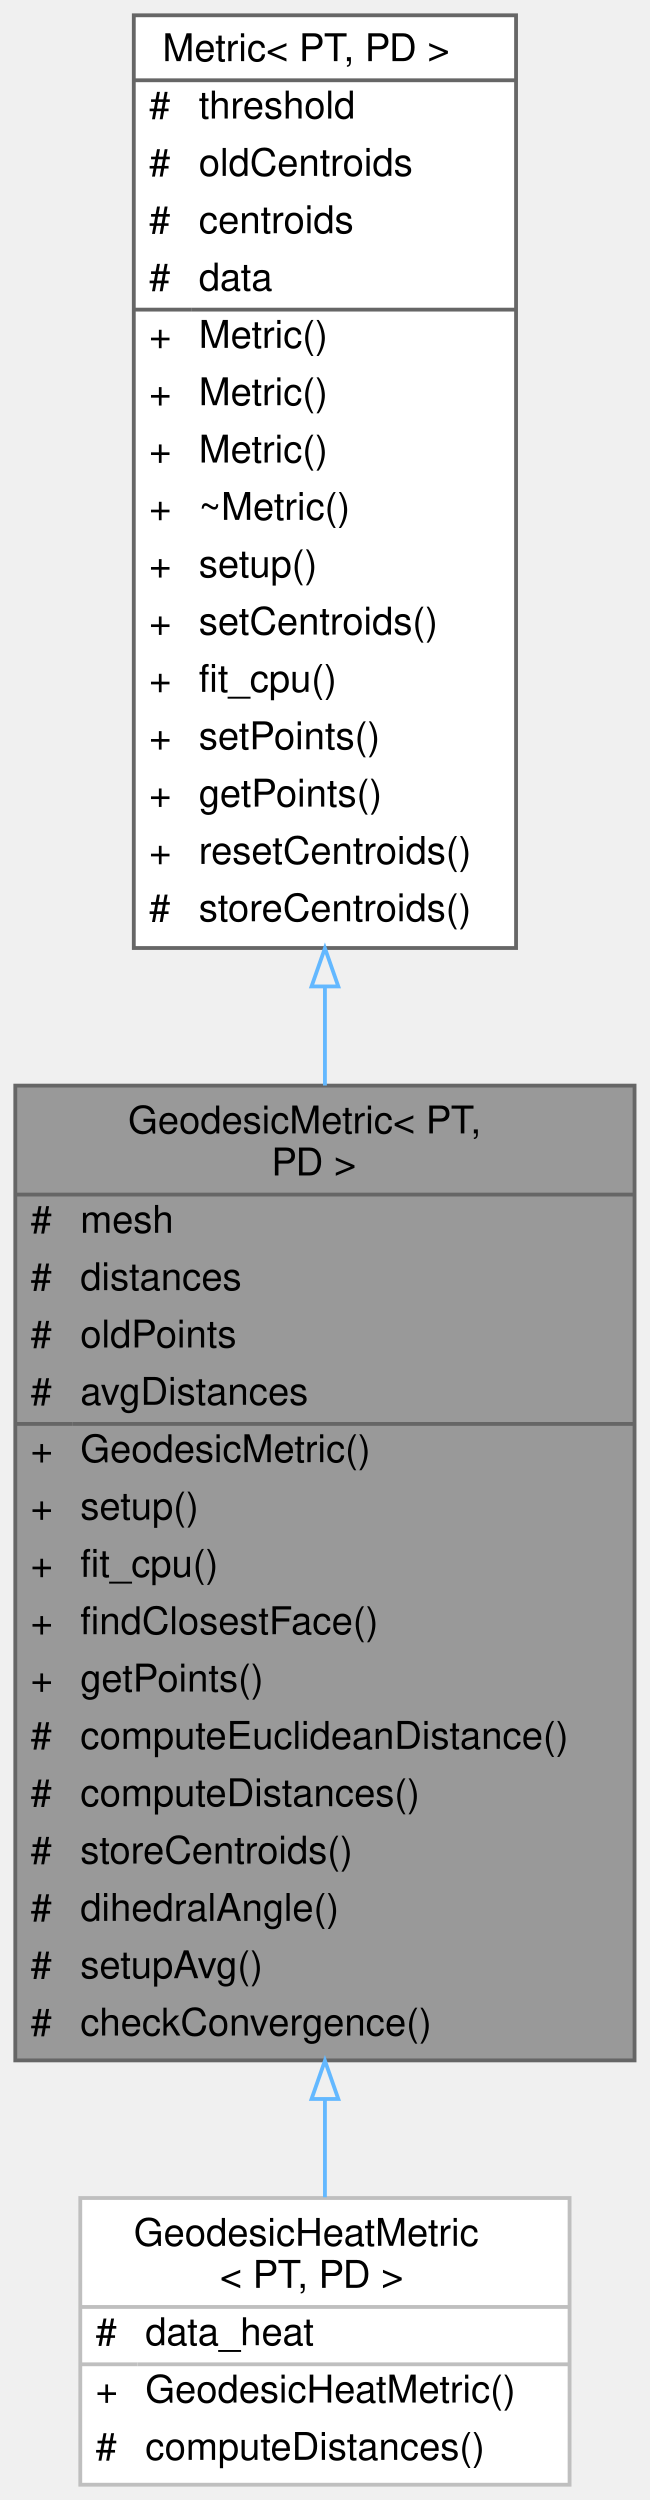
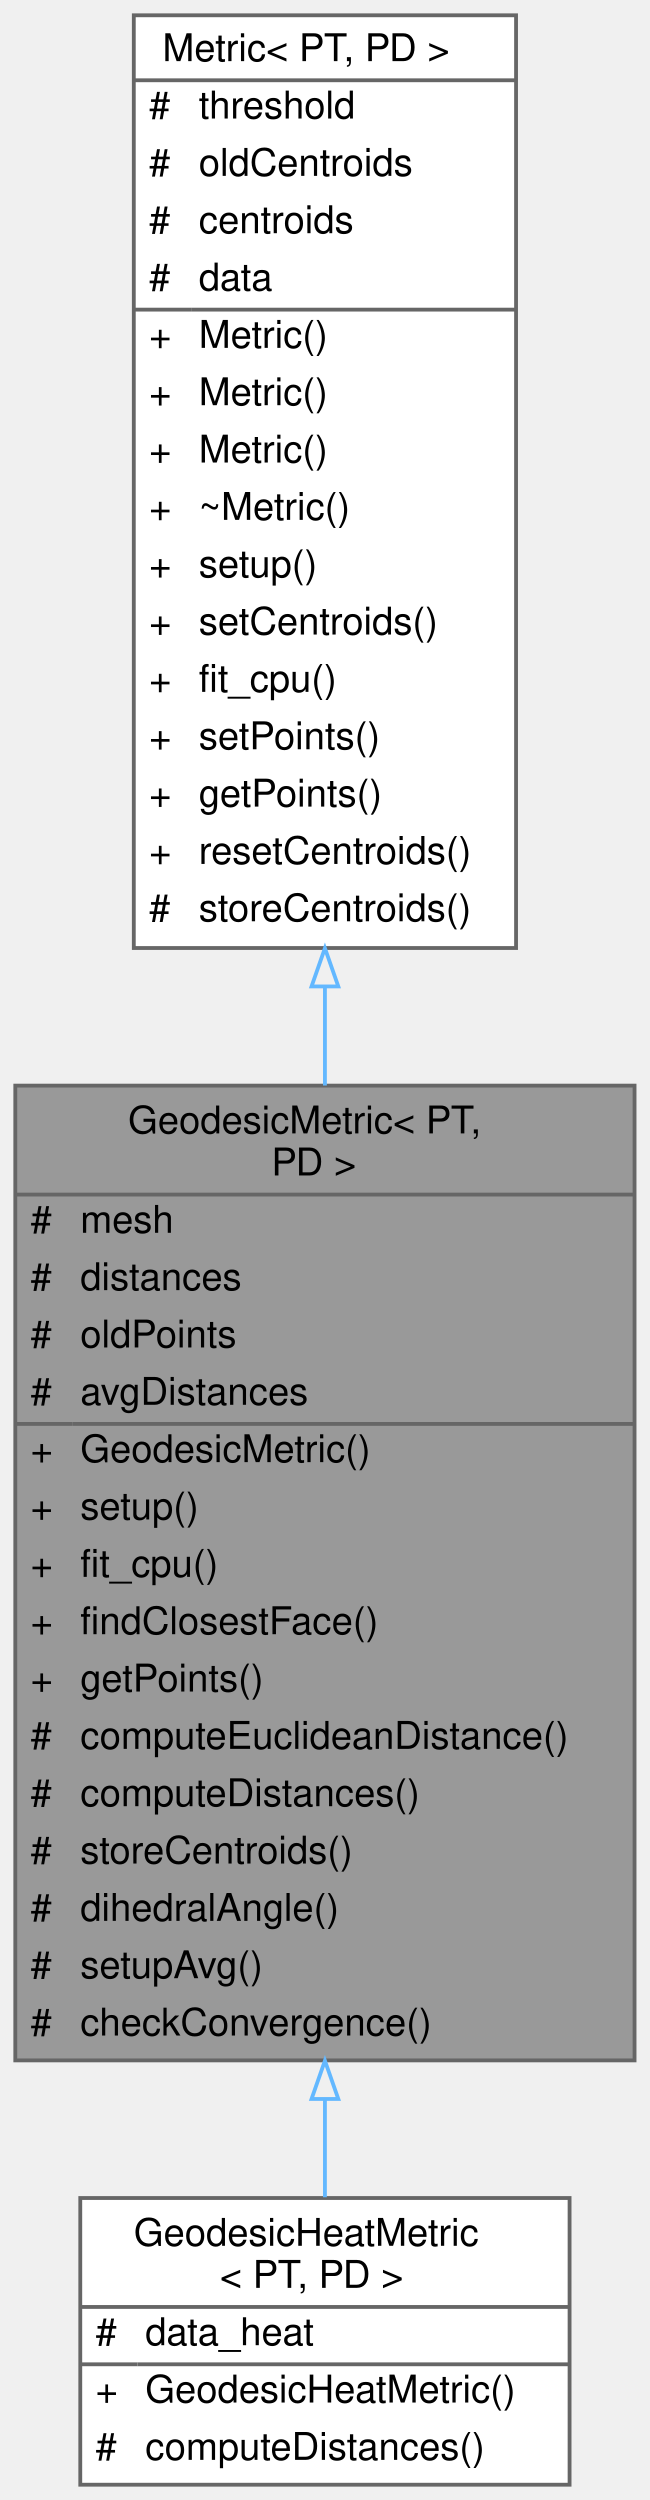
<svg xmlns="http://www.w3.org/2000/svg" xmlns:xlink="http://www.w3.org/1999/xlink" width="170pt" height="654pt" viewBox="0.00 0.00 170.00 654.00">
  <g id="graph0" class="graph" transform="scale(1 1) rotate(0) translate(4 650)">
    <g id="Node000001" class="node">
      <g id="a_Node000001">
-         <a xlink:title=" ">
+         <a xlink:title="A class for computing geodesic distances on a mesh with Dijkstra's algorithm.">
          <polygon fill="#999999" stroke="transparent" points="162,-366 0,-366 0,-111 162,-111 162,-366" />
          <text text-anchor="start" x="29.5" y="-353.5" font-family="Helvetica,sans-Serif" font-size="10.00">GeodesicMetric&lt; PT,</text>
          <text text-anchor="start" x="67" y="-342.5" font-family="Helvetica,sans-Serif" font-size="10.00"> PD &gt;</text>
          <text text-anchor="start" x="4" y="-327.5" font-family="Helvetica,sans-Serif" font-size="10.00">#</text>
          <text text-anchor="start" x="17" y="-327.5" font-family="Helvetica,sans-Serif" font-size="10.00">mesh</text>
          <text text-anchor="start" x="4" y="-312.5" font-family="Helvetica,sans-Serif" font-size="10.00">#</text>
          <text text-anchor="start" x="17" y="-312.5" font-family="Helvetica,sans-Serif" font-size="10.00">distances</text>
          <text text-anchor="start" x="4" y="-297.5" font-family="Helvetica,sans-Serif" font-size="10.00">#</text>
          <text text-anchor="start" x="17" y="-297.5" font-family="Helvetica,sans-Serif" font-size="10.00">oldPoints</text>
          <text text-anchor="start" x="4" y="-282.5" font-family="Helvetica,sans-Serif" font-size="10.00">#</text>
          <text text-anchor="start" x="17" y="-282.5" font-family="Helvetica,sans-Serif" font-size="10.00">avgDistances</text>
          <text text-anchor="start" x="4" y="-267.5" font-family="Helvetica,sans-Serif" font-size="10.00">+</text>
          <text text-anchor="start" x="17" y="-267.5" font-family="Helvetica,sans-Serif" font-size="10.00">GeodesicMetric()</text>
          <text text-anchor="start" x="4" y="-252.5" font-family="Helvetica,sans-Serif" font-size="10.00">+</text>
          <text text-anchor="start" x="17" y="-252.5" font-family="Helvetica,sans-Serif" font-size="10.00">setup()</text>
          <text text-anchor="start" x="4" y="-237.5" font-family="Helvetica,sans-Serif" font-size="10.00">+</text>
          <text text-anchor="start" x="17" y="-237.5" font-family="Helvetica,sans-Serif" font-size="10.00">fit_cpu()</text>
          <text text-anchor="start" x="4" y="-222.5" font-family="Helvetica,sans-Serif" font-size="10.00">+</text>
          <text text-anchor="start" x="17" y="-222.5" font-family="Helvetica,sans-Serif" font-size="10.00">findClosestFace()</text>
          <text text-anchor="start" x="4" y="-207.5" font-family="Helvetica,sans-Serif" font-size="10.00">+</text>
          <text text-anchor="start" x="17" y="-207.5" font-family="Helvetica,sans-Serif" font-size="10.00">getPoints()</text>
          <text text-anchor="start" x="4" y="-192.5" font-family="Helvetica,sans-Serif" font-size="10.00">#</text>
          <text text-anchor="start" x="17" y="-192.5" font-family="Helvetica,sans-Serif" font-size="10.00">computeEuclideanDistance()</text>
          <text text-anchor="start" x="4" y="-177.5" font-family="Helvetica,sans-Serif" font-size="10.00">#</text>
          <text text-anchor="start" x="17" y="-177.5" font-family="Helvetica,sans-Serif" font-size="10.00">computeDistances()</text>
          <text text-anchor="start" x="4" y="-162.5" font-family="Helvetica,sans-Serif" font-size="10.00">#</text>
          <text text-anchor="start" x="17" y="-162.5" font-family="Helvetica,sans-Serif" font-size="10.00">storeCentroids()</text>
          <text text-anchor="start" x="4" y="-147.5" font-family="Helvetica,sans-Serif" font-size="10.00">#</text>
          <text text-anchor="start" x="17" y="-147.5" font-family="Helvetica,sans-Serif" font-size="10.00">dihedralAngle()</text>
          <text text-anchor="start" x="4" y="-132.5" font-family="Helvetica,sans-Serif" font-size="10.00">#</text>
          <text text-anchor="start" x="17" y="-132.5" font-family="Helvetica,sans-Serif" font-size="10.00">setupAvg()</text>
          <text text-anchor="start" x="4" y="-117.5" font-family="Helvetica,sans-Serif" font-size="10.00">#</text>
          <text text-anchor="start" x="17" y="-117.5" font-family="Helvetica,sans-Serif" font-size="10.00">checkConvergence()</text>
          <polygon fill="#666666" stroke="#666666" points="0,-337.5 0,-337.5 162,-337.5 162,-337.5 0,-337.5" />
          <polygon fill="#666666" stroke="#666666" points="0,-277.5 0,-277.5 15,-277.5 15,-277.5 0,-277.5" />
          <polygon fill="#666666" stroke="#666666" points="15,-277.5 15,-277.5 162,-277.5 162,-277.5 15,-277.5" />
          <polygon fill="none" stroke="#666666" points="0,-111 0,-366 162,-366 162,-111 0,-111" />
        </a>
      </g>
    </g>
    <g id="Node000003" class="node">
      <g id="a_Node000003">
-         <a xlink:href="classGeodesicHeatMetric.html" target="_top" xlink:title=" ">
+         <a xlink:href="classGeodesicHeatMetric.html" target="_top" xlink:title="A class for computing geodesic distances using heat diffusion-based method.">
          <polygon fill="white" stroke="transparent" points="145,-75 17,-75 17,0 145,0 145,-75" />
          <text text-anchor="start" x="31" y="-62.5" font-family="Helvetica,sans-Serif" font-size="10.00">GeodesicHeatMetric</text>
          <text text-anchor="start" x="53.5" y="-51.5" font-family="Helvetica,sans-Serif" font-size="10.00">&lt; PT, PD &gt;</text>
          <text text-anchor="start" x="21" y="-36.5" font-family="Helvetica,sans-Serif" font-size="10.00">#</text>
          <text text-anchor="start" x="34" y="-36.5" font-family="Helvetica,sans-Serif" font-size="10.00">data_heat</text>
          <text text-anchor="start" x="21" y="-21.5" font-family="Helvetica,sans-Serif" font-size="10.00">+</text>
          <text text-anchor="start" x="34" y="-21.5" font-family="Helvetica,sans-Serif" font-size="10.00">GeodesicHeatMetric()</text>
          <text text-anchor="start" x="21" y="-6.5" font-family="Helvetica,sans-Serif" font-size="10.00">#</text>
          <text text-anchor="start" x="34" y="-6.5" font-family="Helvetica,sans-Serif" font-size="10.00">computeDistances()</text>
-           <polygon fill="#bfbfbf" stroke="#bfbfbf" points="17,-46.5 17,-46.5 145,-46.5 145,-46.5 17,-46.5" />
-           <polygon fill="#bfbfbf" stroke="#bfbfbf" points="17,-31.5 17,-31.5 32,-31.5 32,-31.5 17,-31.5" />
-           <polygon fill="#bfbfbf" stroke="#bfbfbf" points="32,-31.5 32,-31.5 145,-31.5 145,-31.5 32,-31.5" />
-           <polygon fill="none" stroke="#bfbfbf" points="17,0 17,-75 145,-75 145,0 17,0" />
+           <polygon fill="#666666" stroke="#666666" points="17,-46.5 17,-46.5 145,-46.5 145,-46.5 17,-46.5" />
+           <polygon fill="#666666" stroke="#666666" points="17,-31.5 17,-31.5 32,-31.5 32,-31.5 17,-31.5" />
+           <polygon fill="#666666" stroke="#666666" points="32,-31.5 32,-31.5 145,-31.5 145,-31.5 32,-31.5" />
+           <polygon fill="none" stroke="#666666" points="17,0 17,-75 145,-75 145,0 17,0" />
        </a>
      </g>
    </g>
    <g id="edge2_Node000001_Node000003" class="edge">
      <g id="a_edge2_Node000001_Node000003">
        <a xlink:title=" ">
          <path fill="none" stroke="#63b8ff" d="M81,-100.8C81,-91.65 81,-82.99 81,-75.2" />
          <polygon fill="none" stroke="#63b8ff" points="77.5,-100.91 81,-110.91 84.5,-100.91 77.5,-100.91" />
        </a>
      </g>
    </g>
    <g id="Node000002" class="node">
      <g id="a_Node000002">
-         <a xlink:href="classMetric.html" target="_top" xlink:title=" ">
+         <a xlink:href="classMetric.html" target="_top" xlink:title="Abstract class representing a generic metric for calculating distances.">
          <polygon fill="white" stroke="transparent" points="131,-646 31,-646 31,-402 131,-402 131,-646" />
          <text text-anchor="start" x="38.5" y="-634" font-family="Helvetica,sans-Serif" font-size="10.00">Metric&lt; PT, PD &gt;</text>
          <text text-anchor="start" x="35" y="-619" font-family="Helvetica,sans-Serif" font-size="10.00">#</text>
          <text text-anchor="start" x="48" y="-619" font-family="Helvetica,sans-Serif" font-size="10.00">threshold</text>
          <text text-anchor="start" x="35" y="-604" font-family="Helvetica,sans-Serif" font-size="10.00">#</text>
          <text text-anchor="start" x="48" y="-604" font-family="Helvetica,sans-Serif" font-size="10.00">oldCentroids</text>
          <text text-anchor="start" x="35" y="-589" font-family="Helvetica,sans-Serif" font-size="10.00">#</text>
          <text text-anchor="start" x="48" y="-589" font-family="Helvetica,sans-Serif" font-size="10.00">centroids</text>
          <text text-anchor="start" x="35" y="-574" font-family="Helvetica,sans-Serif" font-size="10.00">#</text>
          <text text-anchor="start" x="48" y="-574" font-family="Helvetica,sans-Serif" font-size="10.00">data</text>
          <text text-anchor="start" x="35" y="-559" font-family="Helvetica,sans-Serif" font-size="10.00">+</text>
          <text text-anchor="start" x="48" y="-559" font-family="Helvetica,sans-Serif" font-size="10.00">Metric()</text>
          <text text-anchor="start" x="35" y="-544" font-family="Helvetica,sans-Serif" font-size="10.00">+</text>
          <text text-anchor="start" x="48" y="-544" font-family="Helvetica,sans-Serif" font-size="10.00">Metric()</text>
          <text text-anchor="start" x="35" y="-529" font-family="Helvetica,sans-Serif" font-size="10.00">+</text>
          <text text-anchor="start" x="48" y="-529" font-family="Helvetica,sans-Serif" font-size="10.00">Metric()</text>
          <text text-anchor="start" x="35" y="-514" font-family="Helvetica,sans-Serif" font-size="10.00">+</text>
          <text text-anchor="start" x="48" y="-514" font-family="Helvetica,sans-Serif" font-size="10.00">~Metric()</text>
          <text text-anchor="start" x="35" y="-499" font-family="Helvetica,sans-Serif" font-size="10.00">+</text>
          <text text-anchor="start" x="48" y="-499" font-family="Helvetica,sans-Serif" font-size="10.00">setup()</text>
          <text text-anchor="start" x="35" y="-484" font-family="Helvetica,sans-Serif" font-size="10.00">+</text>
          <text text-anchor="start" x="48" y="-484" font-family="Helvetica,sans-Serif" font-size="10.00">setCentroids()</text>
          <text text-anchor="start" x="35" y="-469" font-family="Helvetica,sans-Serif" font-size="10.00">+</text>
          <text text-anchor="start" x="48" y="-469" font-family="Helvetica,sans-Serif" font-size="10.00">fit_cpu()</text>
          <text text-anchor="start" x="35" y="-454" font-family="Helvetica,sans-Serif" font-size="10.00">+</text>
          <text text-anchor="start" x="48" y="-454" font-family="Helvetica,sans-Serif" font-size="10.00">setPoints()</text>
          <text text-anchor="start" x="35" y="-439" font-family="Helvetica,sans-Serif" font-size="10.00">+</text>
          <text text-anchor="start" x="48" y="-439" font-family="Helvetica,sans-Serif" font-size="10.00">getPoints()</text>
          <text text-anchor="start" x="35" y="-424" font-family="Helvetica,sans-Serif" font-size="10.00">+</text>
          <text text-anchor="start" x="48" y="-424" font-family="Helvetica,sans-Serif" font-size="10.00">resetCentroids()</text>
          <text text-anchor="start" x="35" y="-409" font-family="Helvetica,sans-Serif" font-size="10.00">#</text>
          <text text-anchor="start" x="48" y="-409" font-family="Helvetica,sans-Serif" font-size="10.00">storeCentroids()</text>
          <polygon fill="#666666" stroke="#666666" points="31,-629 31,-629 131,-629 131,-629 31,-629" />
          <polygon fill="#666666" stroke="#666666" points="31,-569 31,-569 46,-569 46,-569 31,-569" />
          <polygon fill="#666666" stroke="#666666" points="46,-569 46,-569 131,-569 131,-569 46,-569" />
          <polygon fill="none" stroke="#666666" points="31,-402 31,-646 131,-646 131,-402 31,-402" />
        </a>
      </g>
    </g>
    <g id="edge1_Node000001_Node000002" class="edge">
      <g id="a_edge1_Node000001_Node000002">
        <a xlink:title=" ">
          <path fill="none" stroke="#63b8ff" d="M81,-391.88C81,-383.27 81,-374.61 81,-366.03" />
          <polygon fill="none" stroke="#63b8ff" points="77.5,-391.95 81,-401.95 84.5,-391.95 77.5,-391.95" />
        </a>
      </g>
    </g>
  </g>
</svg>
